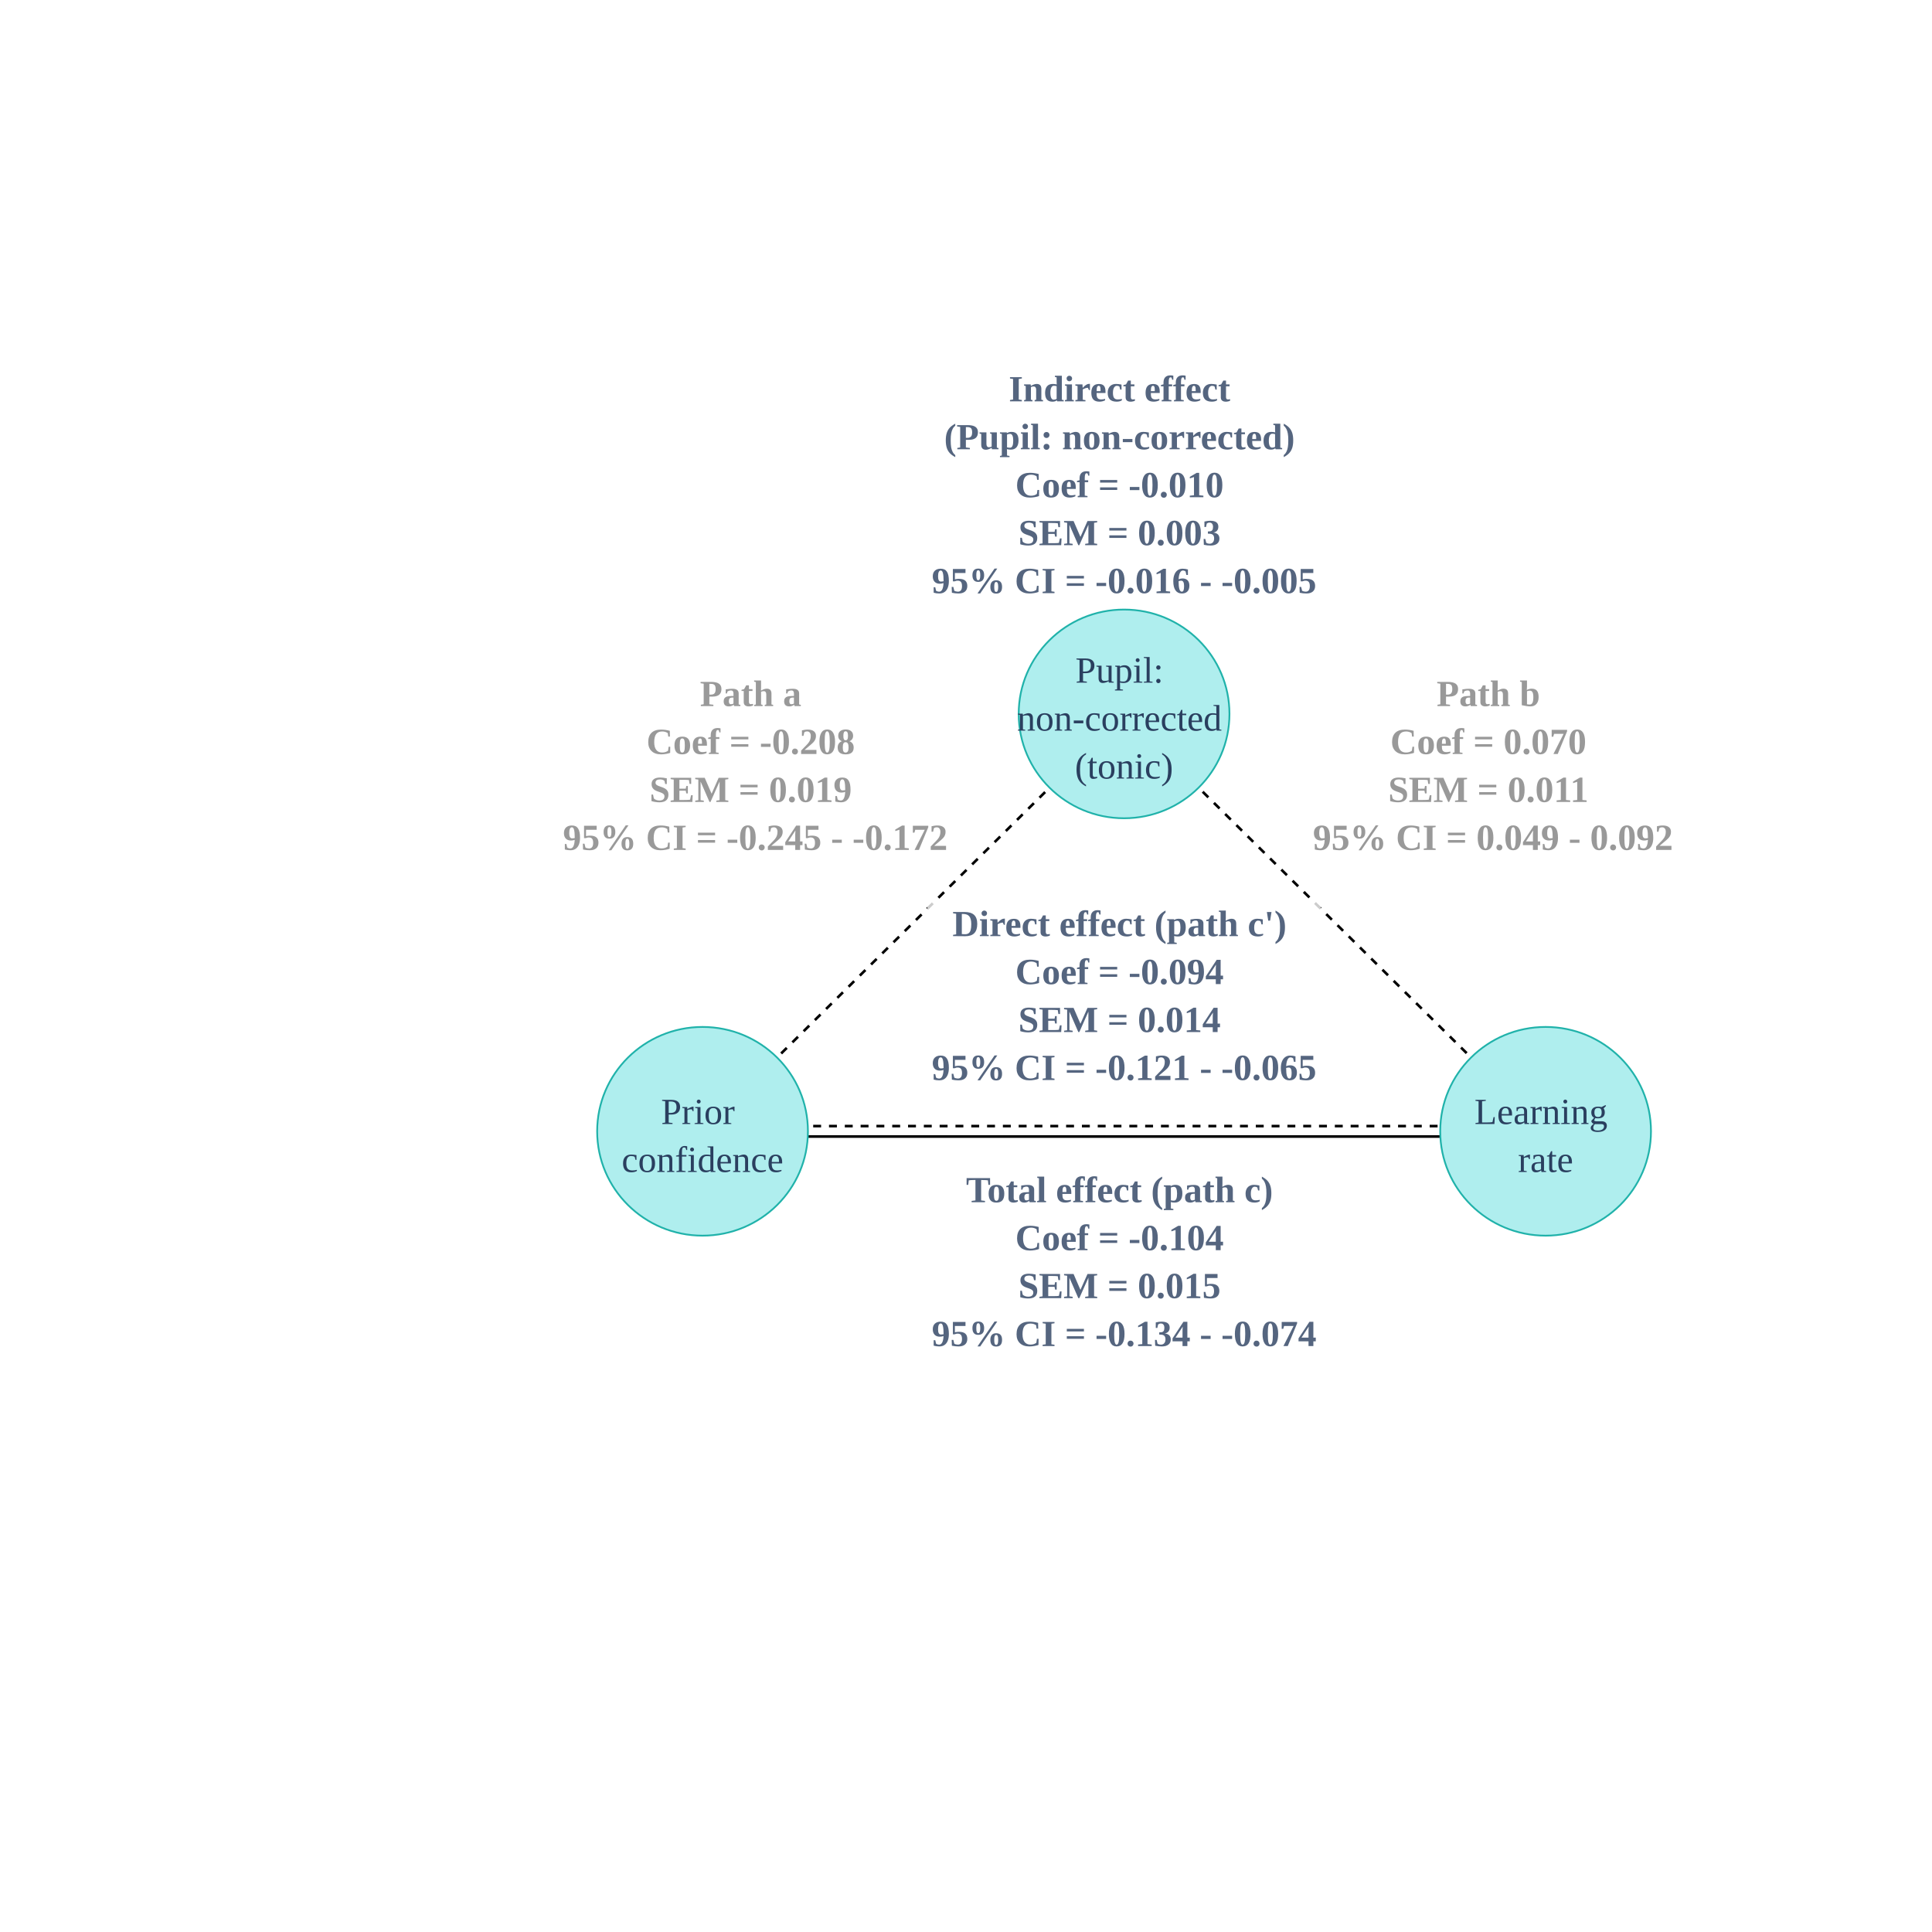
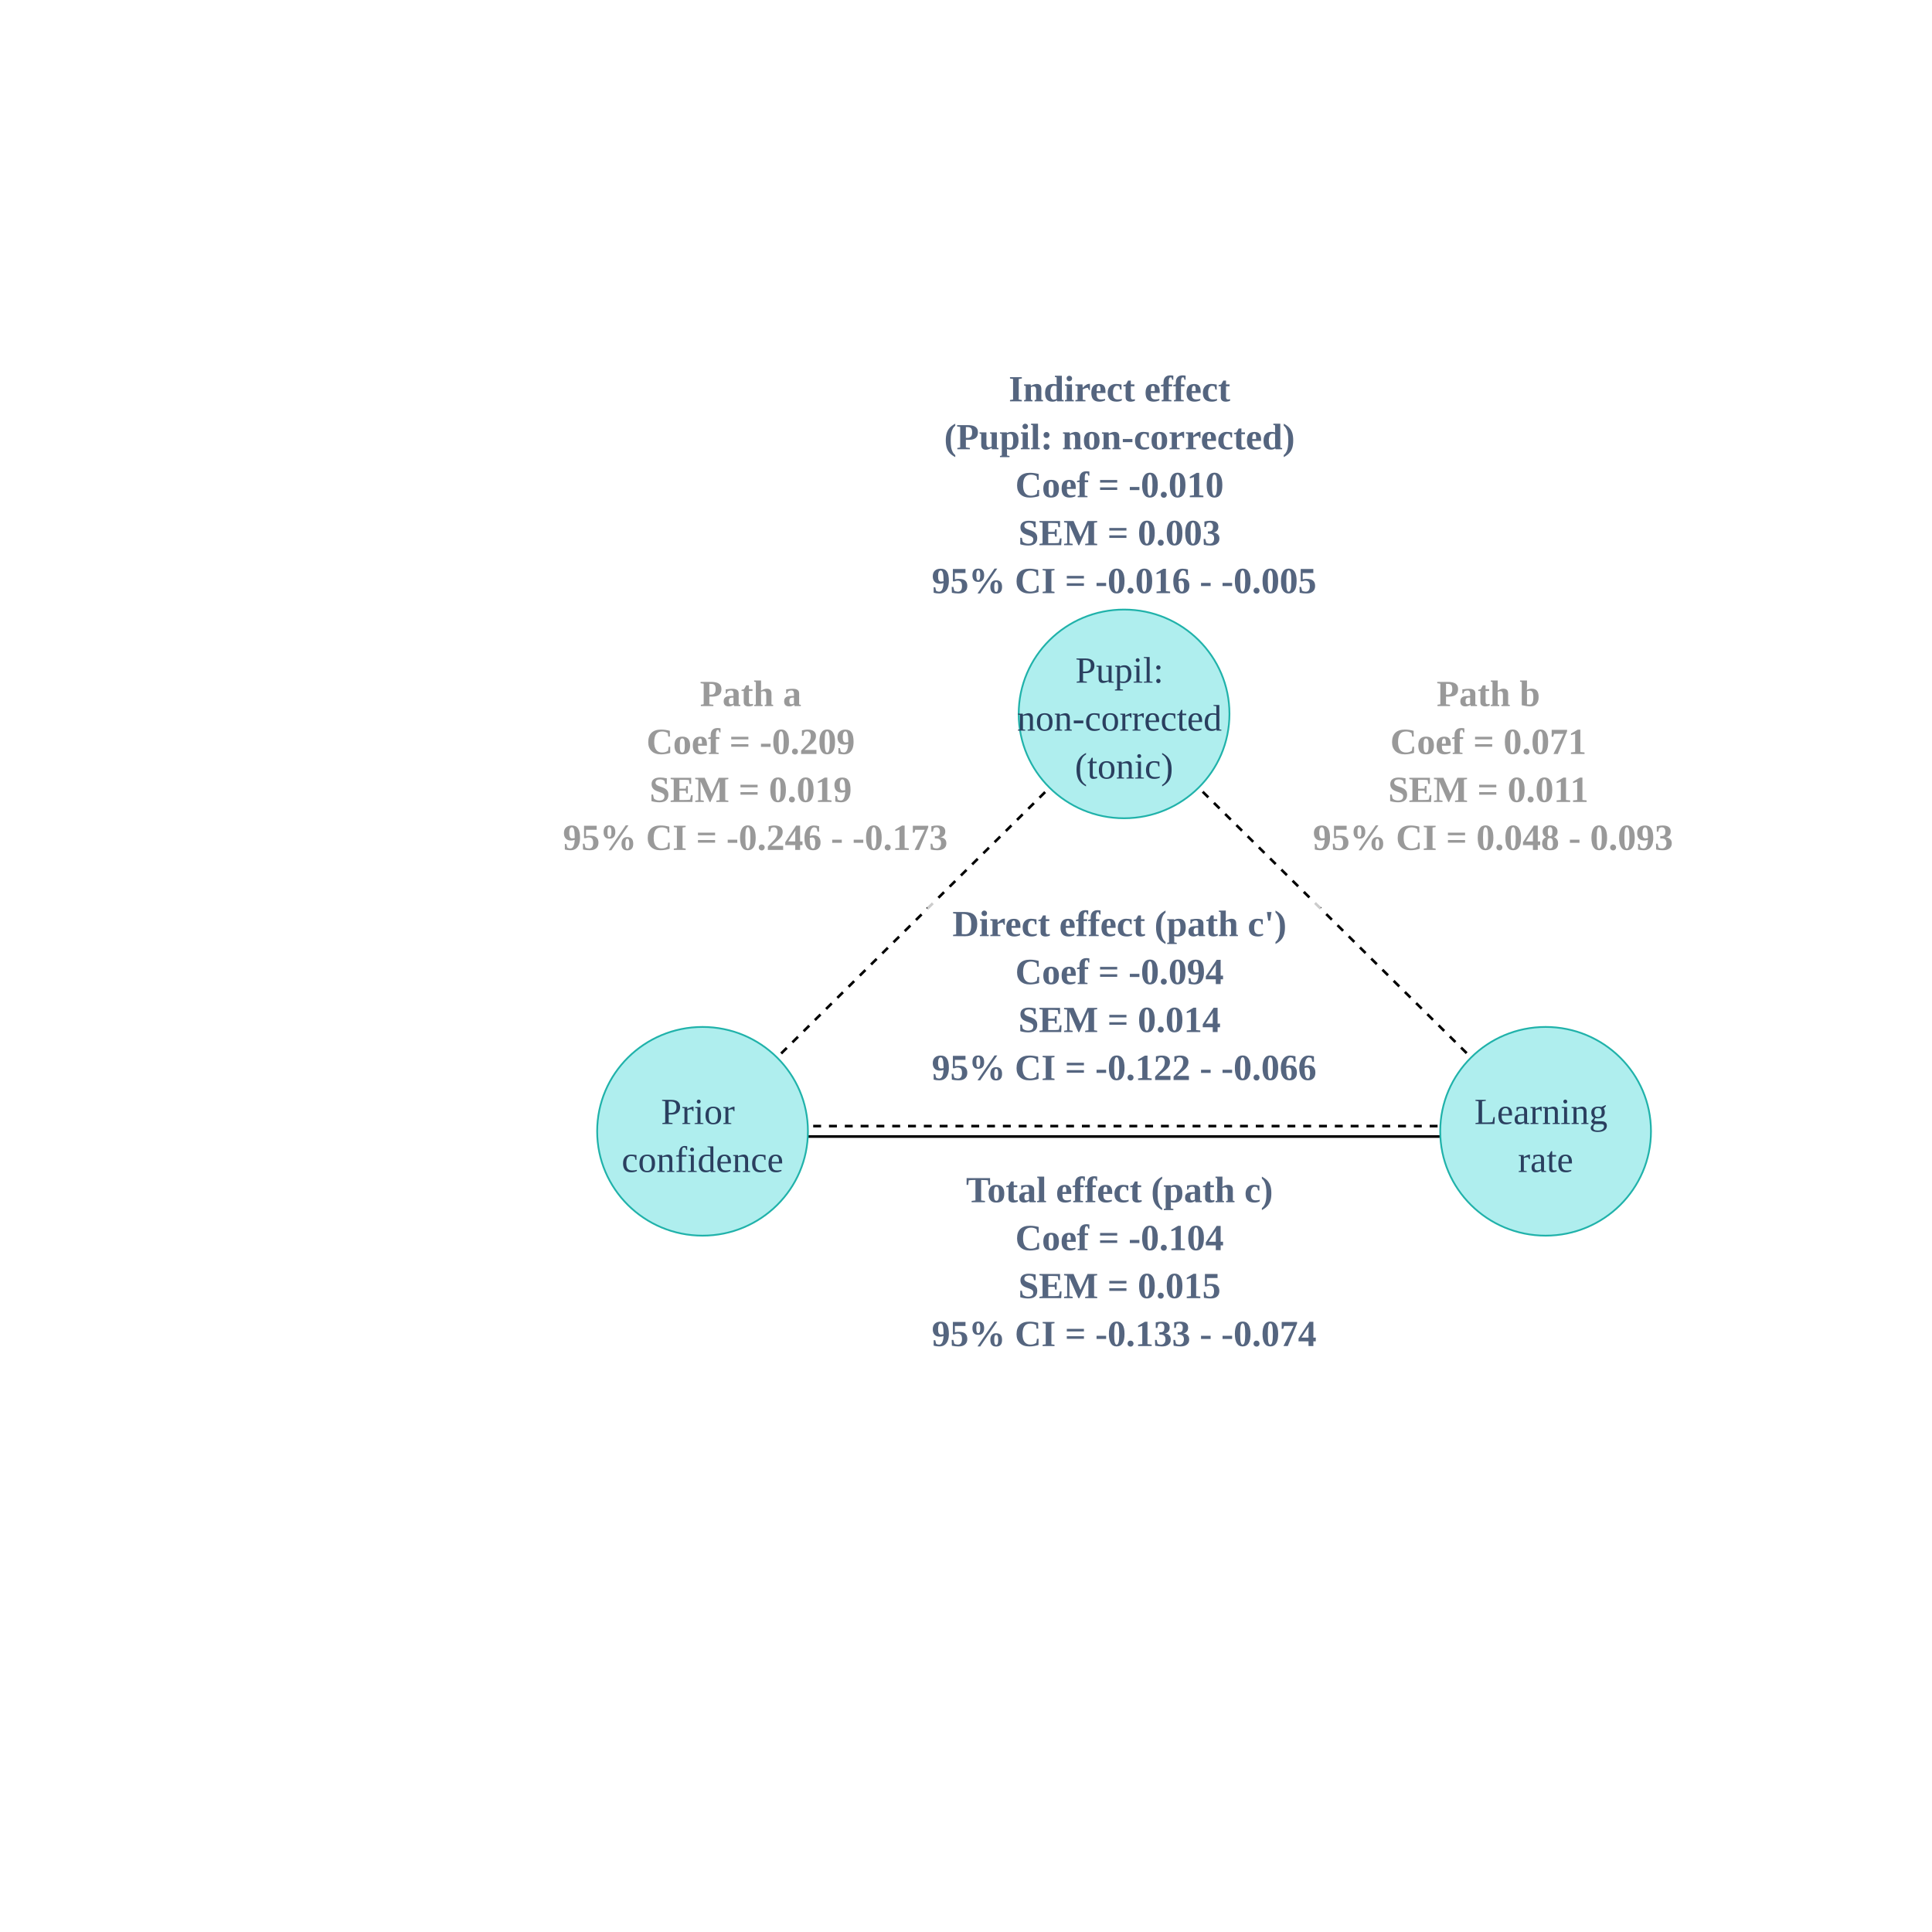
<svg xmlns="http://www.w3.org/2000/svg" class="main-svg" width="2200" height="2200" style="" viewBox="0 0 2200 2200">
  <rect x="0" y="0" width="2200" height="2200" style="fill: rgb(255, 255, 255); fill-opacity: 1;" />
-   <defs id="defs-af3ac2">
+   <defs id="defs-5930bf">
    <g class="clips">
-       <clipPath id="clipaf3ac2xyplot" class="plotclip">
+       <clipPath id="clip5930bfxyplot" class="plotclip">
        <rect width="2040" height="2020" />
      </clipPath>
-       <clipPath class="axesclip" id="clipaf3ac2x">
+       <clipPath class="axesclip" id="clip5930bfx">
        <rect x="80" y="0" width="2040" height="2200" />
      </clipPath>
-       <clipPath class="axesclip" id="clipaf3ac2y">
+       <clipPath class="axesclip" id="clip5930bfy">
        <rect x="0" y="100" width="2200" height="2020" />
      </clipPath>
-       <clipPath class="axesclip" id="clipaf3ac2xy">
+       <clipPath class="axesclip" id="clip5930bfxy">
        <rect x="80" y="100" width="2040" height="2020" />
      </clipPath>
    </g>
    <g class="gradients" />
    <g class="patterns" />
  </defs>
  <g class="bglayer">
    <rect class="bg" x="80" y="100" width="2040" height="2020" style="fill: rgb(255, 255, 255); fill-opacity: 1; stroke-width: 0;" />
  </g>
  <g class="layer-below">
    <g class="imagelayer" />
    <g class="shapelayer" />
  </g>
  <g class="cartesianlayer">
    <g class="subplot xy">
      <g class="layer-subplot">
        <g class="shapelayer" />
        <g class="imagelayer" />
      </g>
      <g class="minor-gridlayer">
        <g class="x" />
        <g class="y" />
      </g>
      <g class="gridlayer">
        <g class="x">
          <path class="xgrid crisp" transform="translate(200,0)" d="M0,100v2020" style="stroke: rgb(255, 255, 255); stroke-opacity: 1; stroke-width: 1px;" />
          <path class="xgrid crisp" transform="translate(440,0)" d="M0,100v2020" style="stroke: rgb(255, 255, 255); stroke-opacity: 1; stroke-width: 1px;" />
          <path class="xgrid crisp" transform="translate(920,0)" d="M0,100v2020" style="stroke: rgb(255, 255, 255); stroke-opacity: 1; stroke-width: 1px;" />
          <path class="xgrid crisp" transform="translate(1160,0)" d="M0,100v2020" style="stroke: rgb(255, 255, 255); stroke-opacity: 1; stroke-width: 1px;" />
          <path class="xgrid crisp" transform="translate(1400,0)" d="M0,100v2020" style="stroke: rgb(255, 255, 255); stroke-opacity: 1; stroke-width: 1px;" />
          <path class="xgrid crisp" transform="translate(1640,0)" d="M0,100v2020" style="stroke: rgb(255, 255, 255); stroke-opacity: 1; stroke-width: 1px;" />
          <path class="xgrid crisp" transform="translate(1880,0)" d="M0,100v2020" style="stroke: rgb(255, 255, 255); stroke-opacity: 1; stroke-width: 1px;" />
        </g>
        <g class="y">
          <path class="ygrid crisp" transform="translate(0,2001.18)" d="M80,0h2040" style="stroke: rgb(255, 255, 255); stroke-opacity: 1; stroke-width: 1px;" />
          <path class="ygrid crisp" transform="translate(0,1763.53)" d="M80,0h2040" style="stroke: rgb(255, 255, 255); stroke-opacity: 1; stroke-width: 1px;" />
          <path class="ygrid crisp" transform="translate(0,1288.24)" d="M80,0h2040" style="stroke: rgb(255, 255, 255); stroke-opacity: 1; stroke-width: 1px;" />
          <path class="ygrid crisp" transform="translate(0,1050.59)" d="M80,0h2040" style="stroke: rgb(255, 255, 255); stroke-opacity: 1; stroke-width: 1px;" />
          <path class="ygrid crisp" transform="translate(0,812.94)" d="M80,0h2040" style="stroke: rgb(255, 255, 255); stroke-opacity: 1; stroke-width: 1px;" />
          <path class="ygrid crisp" transform="translate(0,575.29)" d="M80,0h2040" style="stroke: rgb(255, 255, 255); stroke-opacity: 1; stroke-width: 1px;" />
          <path class="ygrid crisp" transform="translate(0,337.65)" d="M80,0h2040" style="stroke: rgb(255, 255, 255); stroke-opacity: 1; stroke-width: 1px;" />
        </g>
      </g>
      <g class="zerolinelayer">
        <path class="xzl zl crisp" transform="translate(680,0)" d="M0,100v2020" style="stroke: rgb(255, 255, 255); stroke-opacity: 1; stroke-width: 2px;" />
        <path class="yzl zl crisp" transform="translate(0,1525.88)" d="M80,0h2040" style="stroke: rgb(255, 255, 255); stroke-opacity: 1; stroke-width: 2px;" />
      </g>
      <g class="layer-between">
        <g class="shapelayer" />
        <g class="imagelayer" />
      </g>
      <path class="xlines-below" />
      <path class="ylines-below" />
      <g class="overlines-below" />
      <g class="xaxislayer-below" />
      <g class="yaxislayer-below" />
      <g class="overaxes-below" />
      <g class="overplot">
-         <g class="xy" transform="translate(80,100)" clip-path="url(#clipaf3ac2xyplot)" />
+         <g class="xy" transform="translate(80,100)" clip-path="url(#clip5930bfxyplot)" />
      </g>
      <path class="xlines-above crisp" d="M0,0" style="fill: none;" />
      <path class="ylines-above crisp" d="M0,0" style="fill: none;" />
      <g class="overlines-above" />
      <g class="xaxislayer-above" />
      <g class="yaxislayer-above" />
      <g class="overaxes-above" />
    </g>
  </g>
  <g class="polarlayer" />
  <g class="smithlayer" />
  <g class="ternarylayer" />
  <g class="geolayer" />
  <g class="funnelarealayer" />
  <g class="pielayer" />
  <g class="iciclelayer" />
  <g class="treemaplayer" />
  <g class="sunburstlayer" />
  <g class="glimages" />
-   <defs id="topdefs-af3ac2">
+   <defs id="topdefs-5930bf">
    <g class="clips" />
  </defs>
  <g class="layer-above">
    <g class="imagelayer" />
    <g class="shapelayer">
-       <g class="shape-group" data-index="0" clip-path="url(#clipaf3ac2xy)">
+       <g class="shape-group" data-index="0" clip-path="url(#clip5930bfxy)">
        <path data-index="0" fill-rule="evenodd" d="M800,1288.24L1280,812.94" style="opacity: 1; stroke: rgb(0, 0, 0); stroke-opacity: 1; fill: rgb(0, 0, 0); fill-opacity: 0; stroke-dasharray: 9px, 9px; stroke-width: 3px;" />
      </g>
-       <g class="shape-group" data-index="1" clip-path="url(#clipaf3ac2xy)">
+       <g class="shape-group" data-index="1" clip-path="url(#clip5930bfxy)">
        <path data-index="1" fill-rule="evenodd" d="M1280,812.94L1760,1288.24" style="opacity: 1; stroke: rgb(0, 0, 0); stroke-opacity: 1; fill: rgb(0, 0, 0); fill-opacity: 0; stroke-dasharray: 9px, 9px; stroke-width: 3px;" />
      </g>
-       <g class="shape-group" data-index="2" clip-path="url(#clipaf3ac2xy)">
+       <g class="shape-group" data-index="2" clip-path="url(#clip5930bfxy)">
        <path data-index="2" fill-rule="evenodd" d="M800,1282.29L1760,1282.29" style="opacity: 1; stroke: rgb(0, 0, 0); stroke-opacity: 1; fill: rgb(0, 0, 0); fill-opacity: 0; stroke-dasharray: 9px, 9px; stroke-width: 3px;" />
      </g>
-       <g class="shape-group" data-index="3" clip-path="url(#clipaf3ac2xy)">
+       <g class="shape-group" data-index="3" clip-path="url(#clip5930bfxy)">
        <path data-index="3" fill-rule="evenodd" d="M800,1294.18L1760,1294.18" style="opacity: 1; stroke: rgb(0, 0, 0); stroke-opacity: 1; fill: rgb(0, 0, 0); fill-opacity: 0; stroke-width: 3px;" />
      </g>
-       <g class="shape-group" data-index="4" clip-path="url(#clipaf3ac2xy)">
+       <g class="shape-group" data-index="4" clip-path="url(#clip5930bfxy)">
        <path data-index="4" fill-rule="evenodd" d="M920,1288.235A120,118.825 0 1,1 800,1169.41A120,118.825 0 0,1 920,1288.235Z" style="opacity: 1; stroke: rgb(32, 178, 170); stroke-opacity: 1; fill: rgb(175, 238, 238); fill-opacity: 1; stroke-width: 2px;" />
        <g data-index="4" class="shape-label">
          <text data-notex="1" class="shape-label-text" x="800" y="1279.93" style="font-family: 'Times New Roman'; font-size: 42px; fill: rgb(42, 63, 95); fill-opacity: 1; white-space: pre;" text-anchor="middle" transform="rotate(0,800,1279.93)">
            <tspan class="line" dy="0em" x="800" y="1279.93">Prior </tspan>
            <tspan class="line" dy="1.3em" x="800" y="1279.93">confidence</tspan>
          </text>
        </g>
      </g>
-       <g class="shape-group" data-index="5" clip-path="url(#clipaf3ac2xy)">
+       <g class="shape-group" data-index="5" clip-path="url(#clip5930bfxy)">
        <path data-index="5" fill-rule="evenodd" d="M1880,1288.235A120,118.825 0 1,1 1760,1169.41A120,118.825 0 0,1 1880,1288.235Z" style="opacity: 1; stroke: rgb(32, 178, 170); stroke-opacity: 1; fill: rgb(175, 238, 238); fill-opacity: 1; stroke-width: 2px;" />
        <g data-index="5" class="shape-label">
          <text data-notex="1" class="shape-label-text" x="1760" y="1279.93" style="font-family: 'Times New Roman'; font-size: 42px; fill: rgb(42, 63, 95); fill-opacity: 1; white-space: pre;" text-anchor="middle" transform="rotate(0,1760,1279.93)">
            <tspan class="line" dy="0em" x="1760" y="1279.93">Learning </tspan>
            <tspan class="line" dy="1.3em" x="1760" y="1279.93">rate</tspan>
          </text>
        </g>
      </g>
-       <g class="shape-group" data-index="6" clip-path="url(#clipaf3ac2xy)">
+       <g class="shape-group" data-index="6" clip-path="url(#clip5930bfxy)">
        <path data-index="6" fill-rule="evenodd" d="M1400,812.94A120,118.82 0 1,1 1280,694.12A120,118.82 0 0,1 1400,812.94Z" style="opacity: 1; stroke: rgb(32, 178, 170); stroke-opacity: 1; fill: rgb(175, 238, 238); fill-opacity: 1; stroke-width: 2px;" />
        <g data-index="6" class="shape-label">
          <text data-notex="1" class="shape-label-text" x="1280" y="777.338" style="font-family: 'Times New Roman'; font-size: 42px; fill: rgb(42, 63, 95); fill-opacity: 1; white-space: pre;" text-anchor="middle" transform="rotate(0,1280,777.3384)">
            <tspan class="line" dy="0em" x="1280" y="777.338">Pupil:</tspan>
            <tspan class="line" dy="1.3em" x="1280" y="777.338">non-corrected</tspan>
            <tspan class="line" dy="2.6em" x="1280" y="777.338">(tonic)</tspan>
          </text>
        </g>
      </g>
    </g>
  </g>
  <g class="infolayer">
    <g class="g-gtitle" />
    <g class="g-xtitle" />
    <g class="g-ytitle" />
    <g class="annotation" data-index="0" style="opacity: 0.8;">
      <g class="annotation-text-g" transform="rotate(0,1280,1436.76)">
        <g class="cursor-pointer" transform="translate(1056,1327)">
          <rect class="bg" x="0.5" y="0.5" width="447" height="219" style="stroke-width: 1px; stroke: rgb(255, 255, 255); stroke-opacity: 1; fill: rgb(255, 255, 255); fill-opacity: 1;" />
          <text class="annotation-text" text-anchor="middle" x="224.047" y="42" style="font-family: 'Times New Roman'; font-size: 42px; fill: rgb(42, 63, 95); fill-opacity: 1; white-space: pre;">
            <tspan class="line" dy="0em" x="224.047" y="42">
              <tspan style="font-weight:bold">Total effect (path c)</tspan>
            </tspan>
            <tspan class="line" dy="1.3em" x="224.047" y="42">
              <tspan style="font-weight:bold">Coef = -0.104</tspan>
            </tspan>
            <tspan class="line" dy="2.6em" x="224.047" y="42">
              <tspan style="font-weight:bold">SEM = 0.015</tspan>
            </tspan>
            <tspan class="line" dy="3.9em" x="224.047" y="42">
-               <tspan style="font-weight:bold">95% CI = -0.134 - -0.074</tspan>
+               <tspan style="font-weight:bold">95% CI = -0.133 - -0.074</tspan>
            </tspan>
          </text>
        </g>
      </g>
    </g>
    <g class="annotation" data-index="1" style="opacity: 0.8;">
      <g class="annotation-text-g" transform="rotate(0,1280,1133.76)">
        <g class="cursor-pointer" transform="translate(1056,1024)">
          <rect class="bg" x="0.5" y="0.5" width="447" height="219" style="stroke-width: 1px; stroke: rgb(255, 255, 255); stroke-opacity: 1; fill: rgb(255, 255, 255); fill-opacity: 1;" />
          <text class="annotation-text" text-anchor="middle" x="224.047" y="42" style="font-family: 'Times New Roman'; font-size: 42px; fill: rgb(42, 63, 95); fill-opacity: 1; white-space: pre;">
            <tspan class="line" dy="0em" x="224.047" y="42">
              <tspan style="font-weight:bold">Direct effect (path c')</tspan>
            </tspan>
            <tspan class="line" dy="1.3em" x="224.047" y="42">
              <tspan style="font-weight:bold">Coef = -0.094</tspan>
            </tspan>
            <tspan class="line" dy="2.6em" x="224.047" y="42">
              <tspan style="font-weight:bold">SEM = 0.014</tspan>
            </tspan>
            <tspan class="line" dy="3.9em" x="224.047" y="42">
-               <tspan style="font-weight:bold">95% CI = -0.121 - -0.065</tspan>
+               <tspan style="font-weight:bold">95% CI = -0.122 - -0.066</tspan>
            </tspan>
          </text>
        </g>
      </g>
    </g>
    <g class="annotation" data-index="2" style="opacity: 0.8;">
      <g class="annotation-text-g" transform="rotate(0,1280,551.53)">
        <g class="cursor-pointer" transform="translate(1056,415)">
          <rect class="bg" x="0.5" y="0.5" width="447" height="273" style="stroke-width: 1px; stroke: rgb(255, 255, 255); stroke-opacity: 1; fill: rgb(255, 255, 255); fill-opacity: 1;" />
          <text class="annotation-text" text-anchor="middle" x="224.047" y="42" style="font-family: 'Times New Roman'; font-size: 42px; fill: rgb(42, 63, 95); fill-opacity: 1; white-space: pre;">
            <tspan class="line" dy="0em" x="224.047" y="42">
              <tspan style="font-weight:bold">Indirect effect </tspan>
            </tspan>
            <tspan class="line" dy="1.3em" x="224.047" y="42">
              <tspan style="font-weight:bold">(Pupil: non-corrected)</tspan>
            </tspan>
            <tspan class="line" dy="2.6em" x="224.047" y="42">
              <tspan style="font-weight:bold">Coef = -0.010</tspan>
            </tspan>
            <tspan class="line" dy="3.9em" x="224.047" y="42">
              <tspan style="font-weight:bold">SEM = 0.003</tspan>
            </tspan>
            <tspan class="line" dy="5.2em" x="224.047" y="42">
              <tspan style="font-weight:bold">95% CI = -0.016 - -0.005</tspan>
            </tspan>
          </text>
        </g>
      </g>
    </g>
    <g class="annotation" data-index="3" style="opacity: 0.8;">
      <g class="annotation-text-g" transform="rotate(0,860,872.35)">
        <g class="cursor-pointer" transform="translate(636,762)">
          <rect class="bg" x="0.5" y="0.5" width="447" height="219" style="stroke-width: 1px; stroke: rgb(255, 255, 255); stroke-opacity: 1; fill: rgb(255, 255, 255); fill-opacity: 1;" />
          <text class="annotation-text" text-anchor="middle" x="224.047" y="42" style="font-family: 'Times New Roman'; font-size: 42px; fill: rgb(128, 128, 128); fill-opacity: 1; white-space: pre;">
            <tspan class="line" dy="0em" x="224.047" y="42">
              <tspan style="font-weight:bold">Path a</tspan>
            </tspan>
            <tspan class="line" dy="1.3em" x="224.047" y="42">
-               <tspan style="font-weight:bold">Coef = -0.208</tspan>
+               <tspan style="font-weight:bold">Coef = -0.209</tspan>
            </tspan>
            <tspan class="line" dy="2.6em" x="224.047" y="42">
              <tspan style="font-weight:bold">SEM = 0.019</tspan>
            </tspan>
            <tspan class="line" dy="3.9em" x="224.047" y="42">
-               <tspan style="font-weight:bold">95% CI = -0.245 - -0.172</tspan>
+               <tspan style="font-weight:bold">95% CI = -0.246 - -0.173</tspan>
            </tspan>
          </text>
        </g>
      </g>
    </g>
    <g class="annotation" data-index="4" style="opacity: 0.8;">
      <g class="annotation-text-g" transform="rotate(0,1700,872.35)">
        <g class="cursor-pointer" transform="translate(1490,762)">
          <rect class="bg" x="0.5" y="0.5" width="419" height="219" style="stroke-width: 1px; stroke: rgb(255, 255, 255); stroke-opacity: 1; fill: rgb(255, 255, 255); fill-opacity: 1;" />
          <text class="annotation-text" text-anchor="middle" x="210.062" y="42" style="font-family: 'Times New Roman'; font-size: 42px; fill: rgb(128, 128, 128); fill-opacity: 1; white-space: pre;">
            <tspan class="line" dy="0em" x="210.062" y="42">
              <tspan style="font-weight:bold">Path b</tspan>
            </tspan>
            <tspan class="line" dy="1.3em" x="210.062" y="42">
-               <tspan style="font-weight:bold">Coef = 0.070</tspan>
+               <tspan style="font-weight:bold">Coef = 0.071</tspan>
            </tspan>
            <tspan class="line" dy="2.6em" x="210.062" y="42">
              <tspan style="font-weight:bold">SEM = 0.011</tspan>
            </tspan>
            <tspan class="line" dy="3.9em" x="210.062" y="42">
-               <tspan style="font-weight:bold">95% CI = 0.049 - 0.092</tspan>
+               <tspan style="font-weight:bold">95% CI = 0.048 - 0.093</tspan>
            </tspan>
          </text>
        </g>
      </g>
    </g>
  </g>
</svg>
